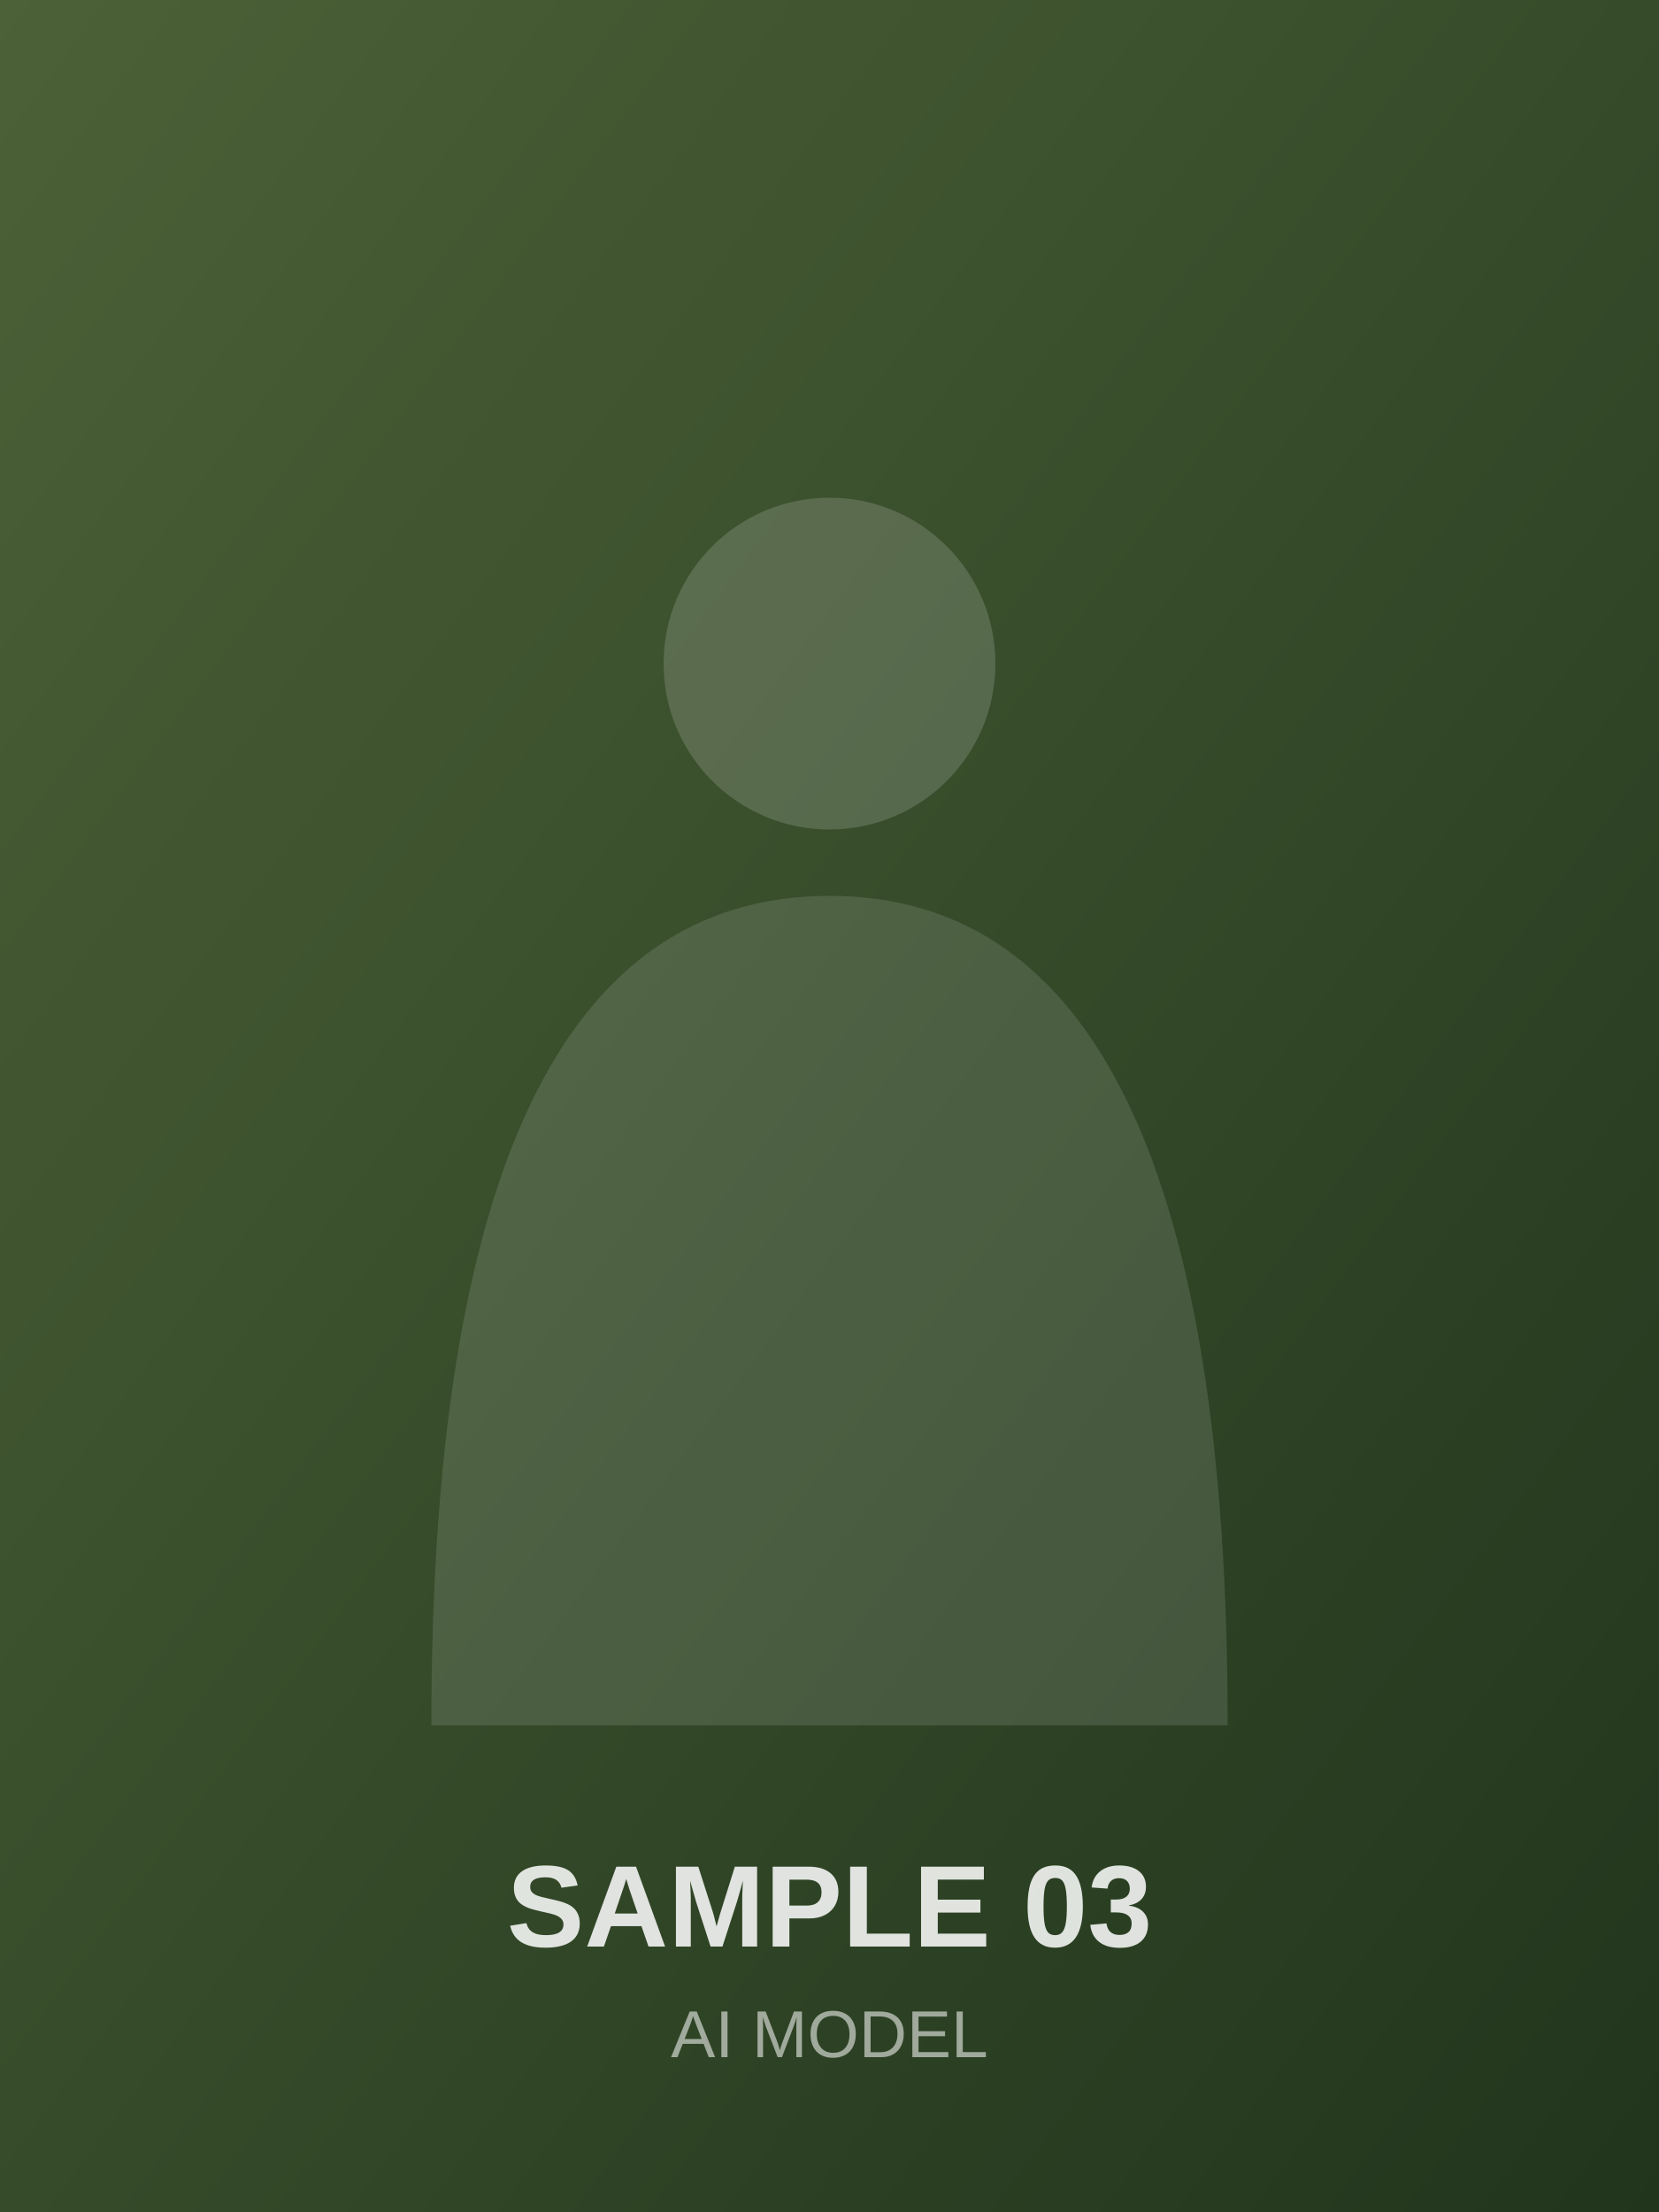
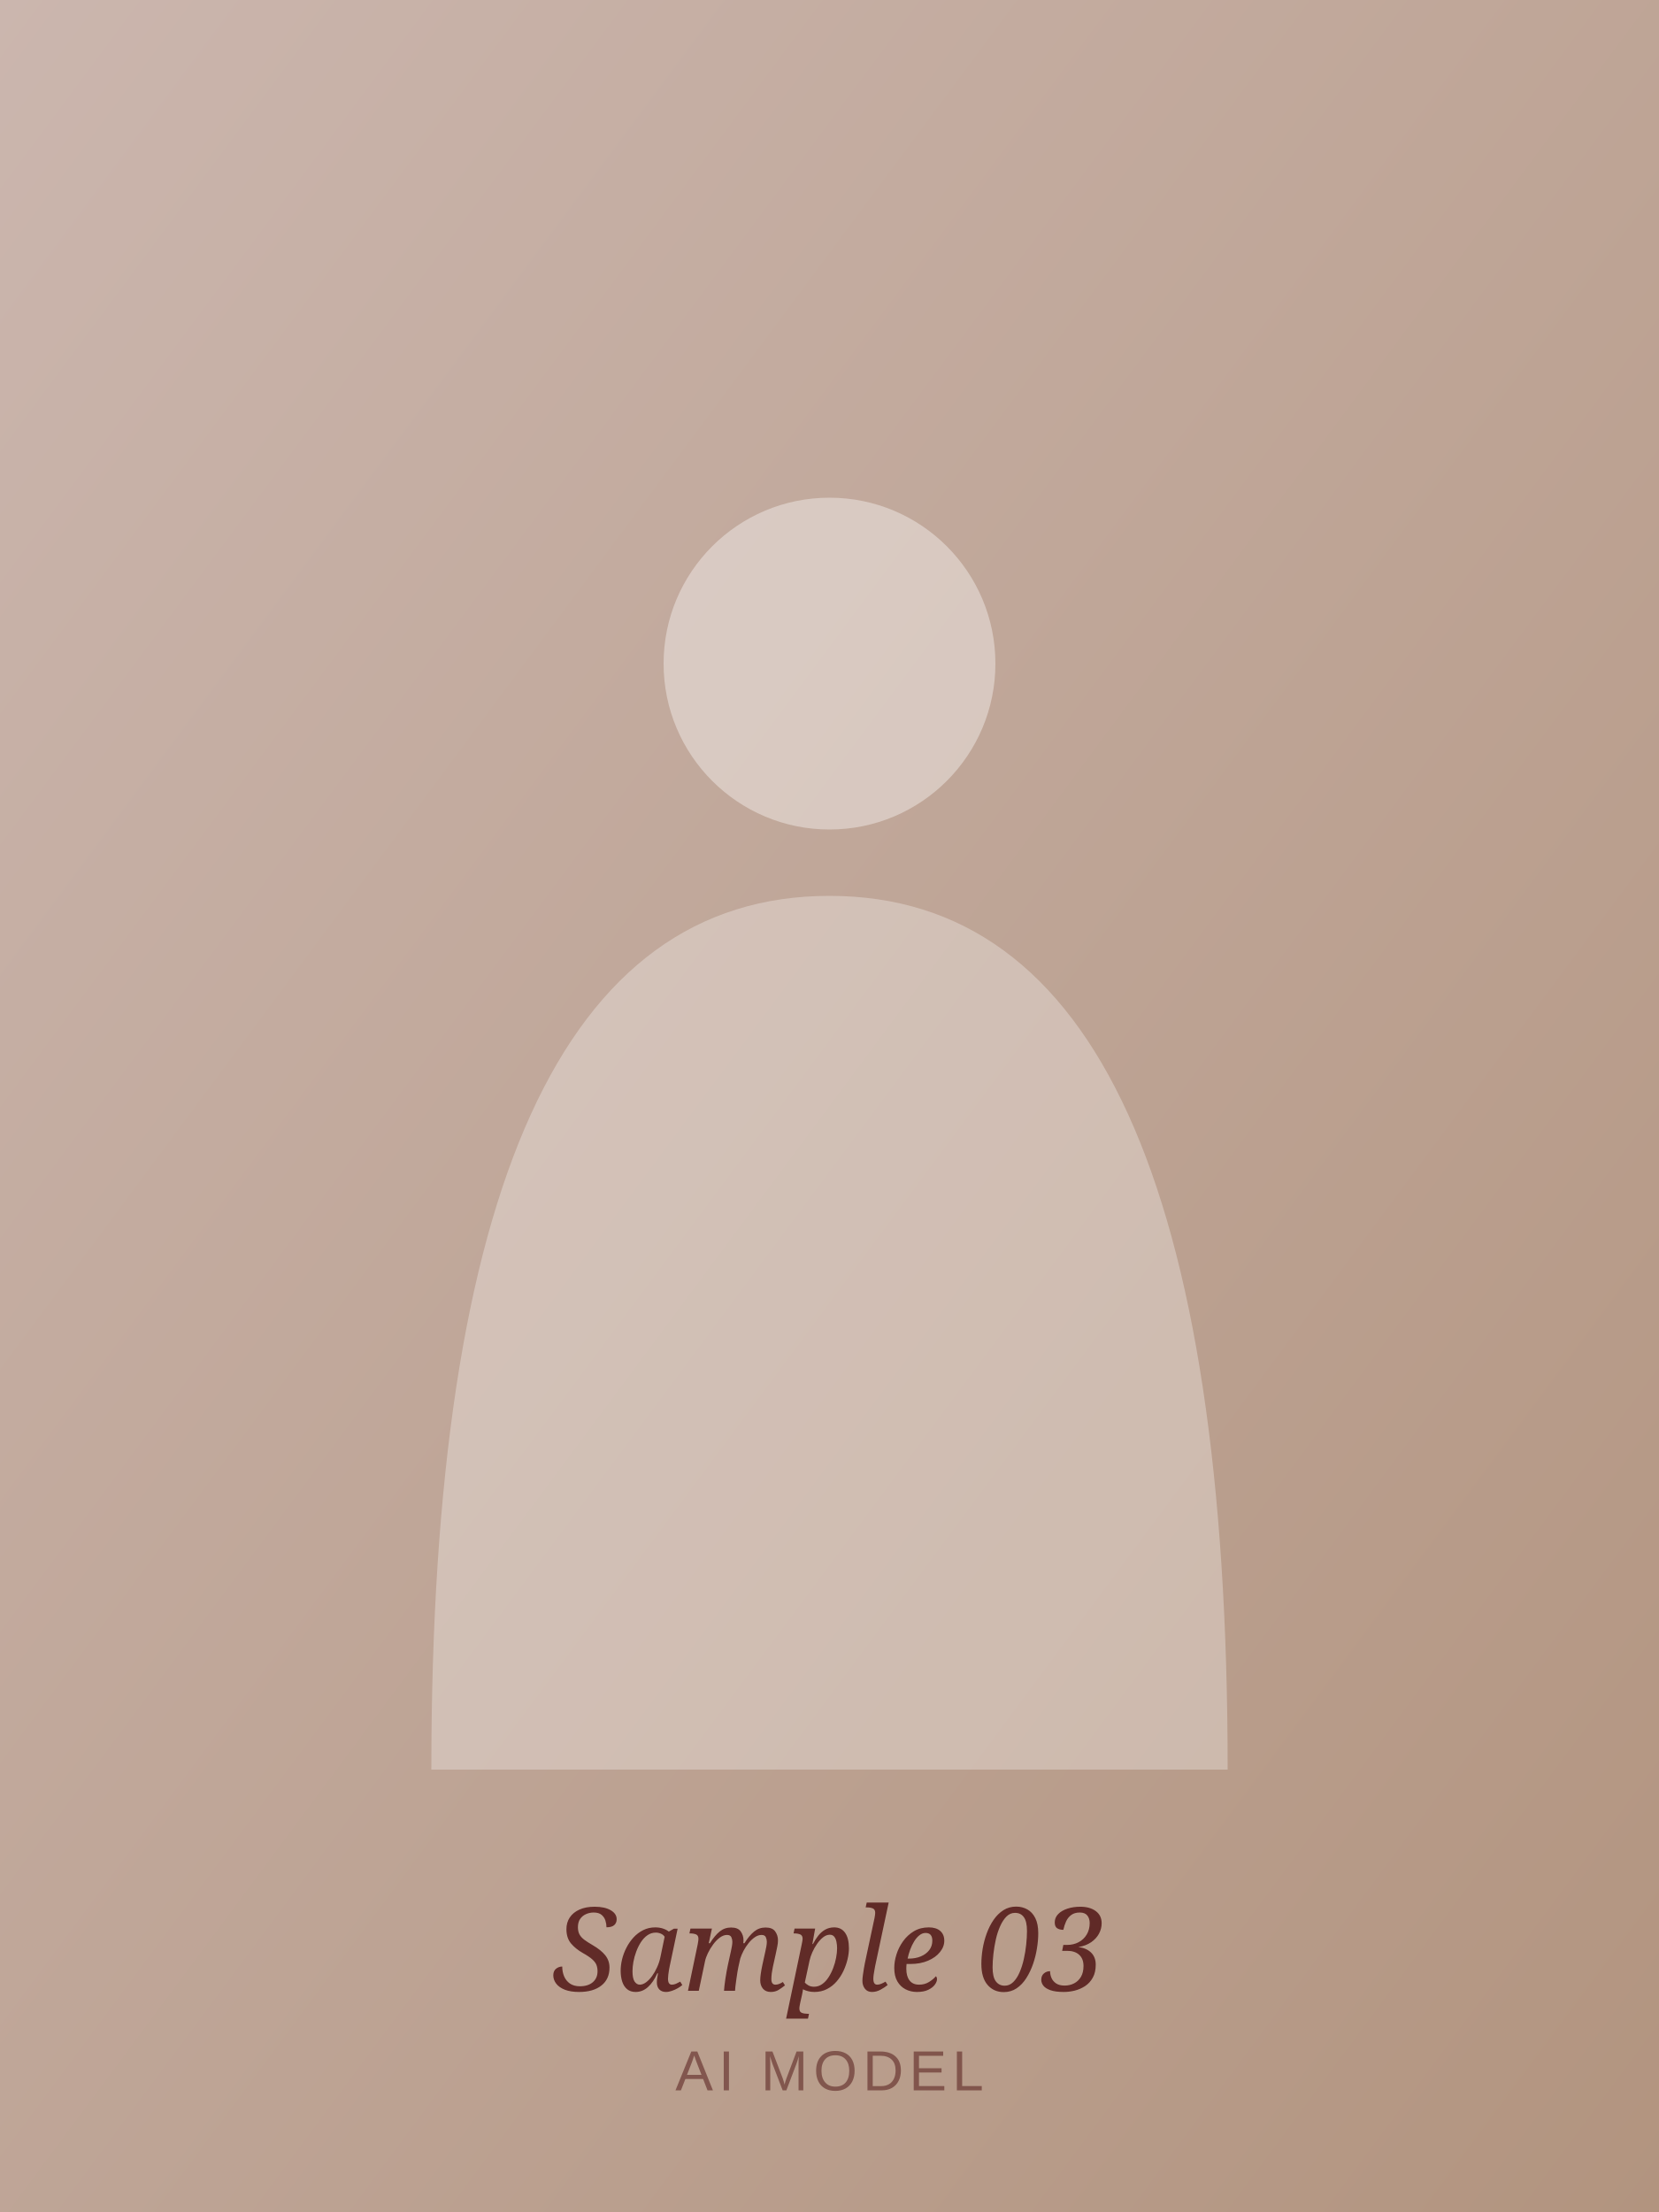
<svg xmlns="http://www.w3.org/2000/svg" viewBox="0 0 600 800" width="600" height="800">
  <defs>
    <linearGradient id="g" x1="0" y1="0" x2="1" y2="1">
-       <stop offset="0" stop-color="#4c6137" />
-       <stop offset="1" stop-color="#20351c" />
+       <stop offset="0" stop-color="#cbb6ae" />
+       <stop offset="1" stop-color="#b2947f" />
    </linearGradient>
  </defs>
  <rect width="600" height="800" fill="url(#g)" />
-   <circle cx="300.0" cy="240.0" r="60.0" fill="#ffffff" fill-opacity=".16" />
-   <path d="M156.0 624.0 Q156.0 324.0 300.0 324.0 Q444.0 324.0 444.0 624.0 Z" fill="#ffffff" fill-opacity=".12" />
-   <text x="50%" y="704.0" text-anchor="middle" font-family="Arial, sans-serif" font-size="42" font-weight="700" fill="#fff" fill-opacity=".85">SAMPLE 03</text>
-   <text x="50%" y="744.0" text-anchor="middle" font-family="Arial, sans-serif" font-size="24.0" fill="#fff" fill-opacity=".55">AI MODEL</text>
+   <circle cx="300.0" cy="240.0" r="60.0" fill="#fff" fill-opacity=".38" />
+   <path d="M156.0 640.0 Q156.0 324.0 300.0 324.0 Q444.0 324.0 444.0 640.0 Z" fill="#fff" fill-opacity=".30" />
+   <text x="50%" y="720.0" text-anchor="middle" font-family="Georgia, serif" font-style="italic" font-size="42" fill="#4a0e0e" fill-opacity=".8">Sample 03</text>
+   <text x="50%" y="756.0" text-anchor="middle" font-family="Arial, sans-serif" font-size="20.4" letter-spacing="2" fill="#4a0e0e" fill-opacity=".5">AI MODEL</text>
</svg>
